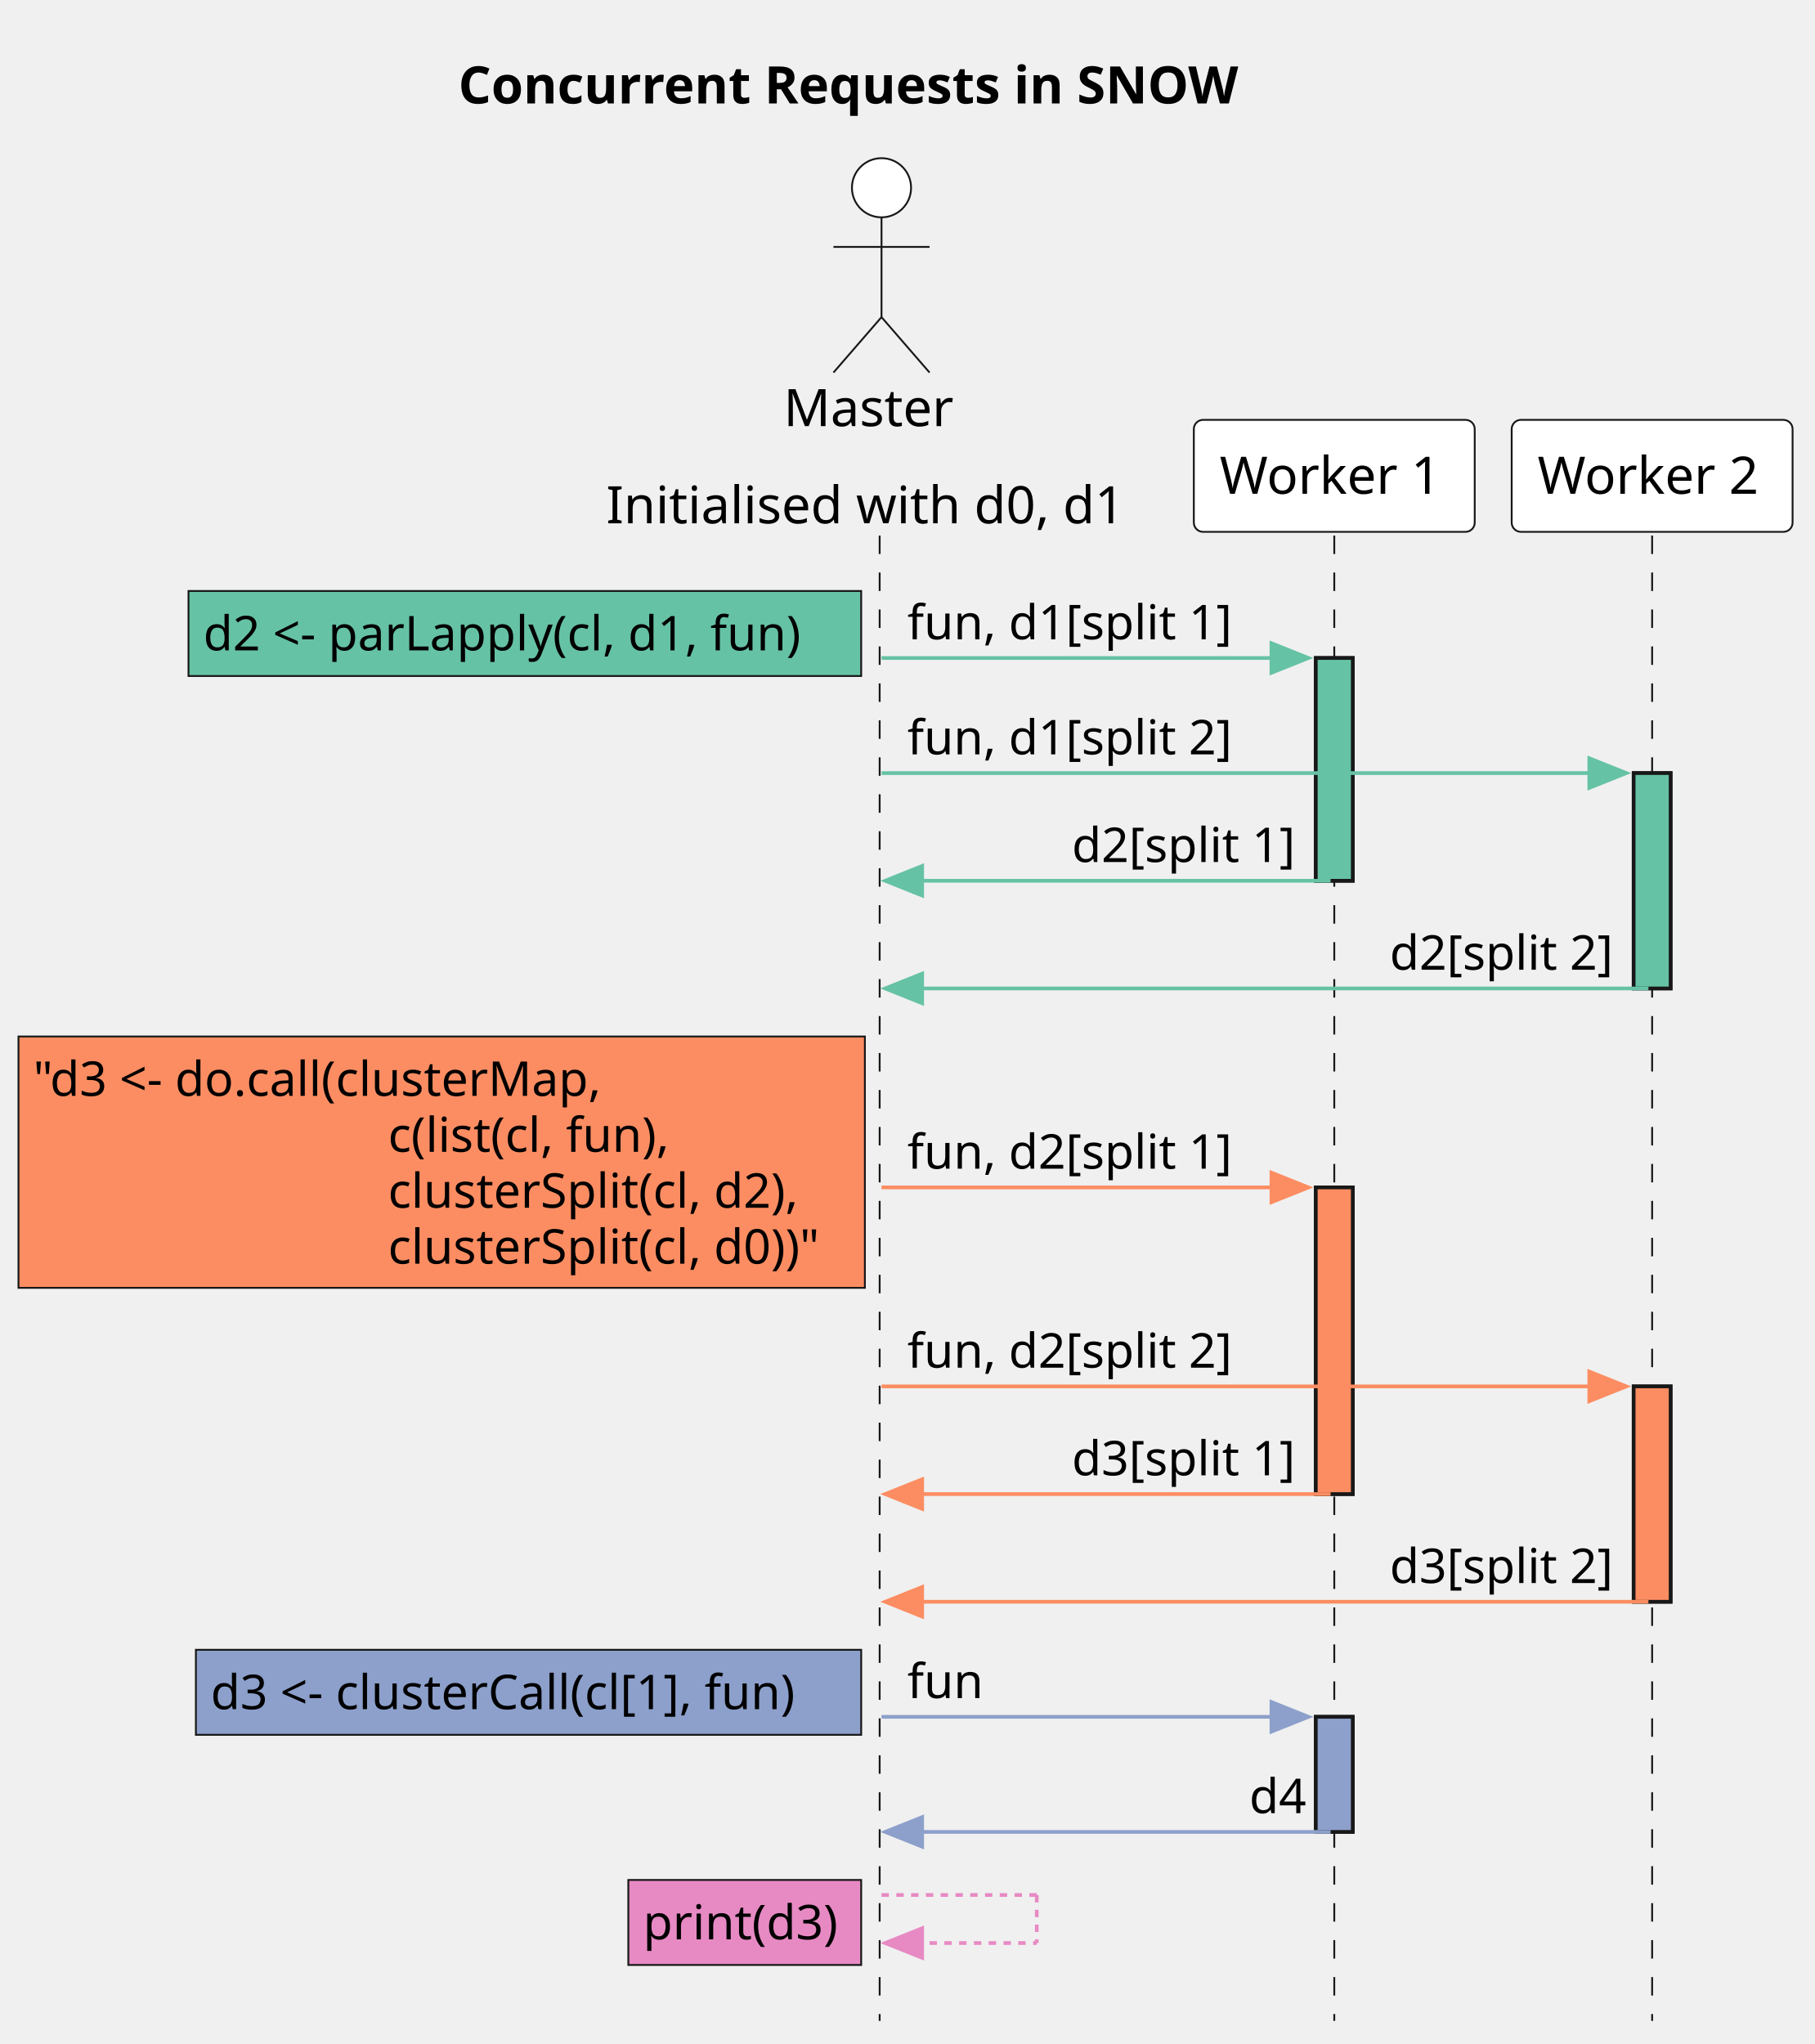
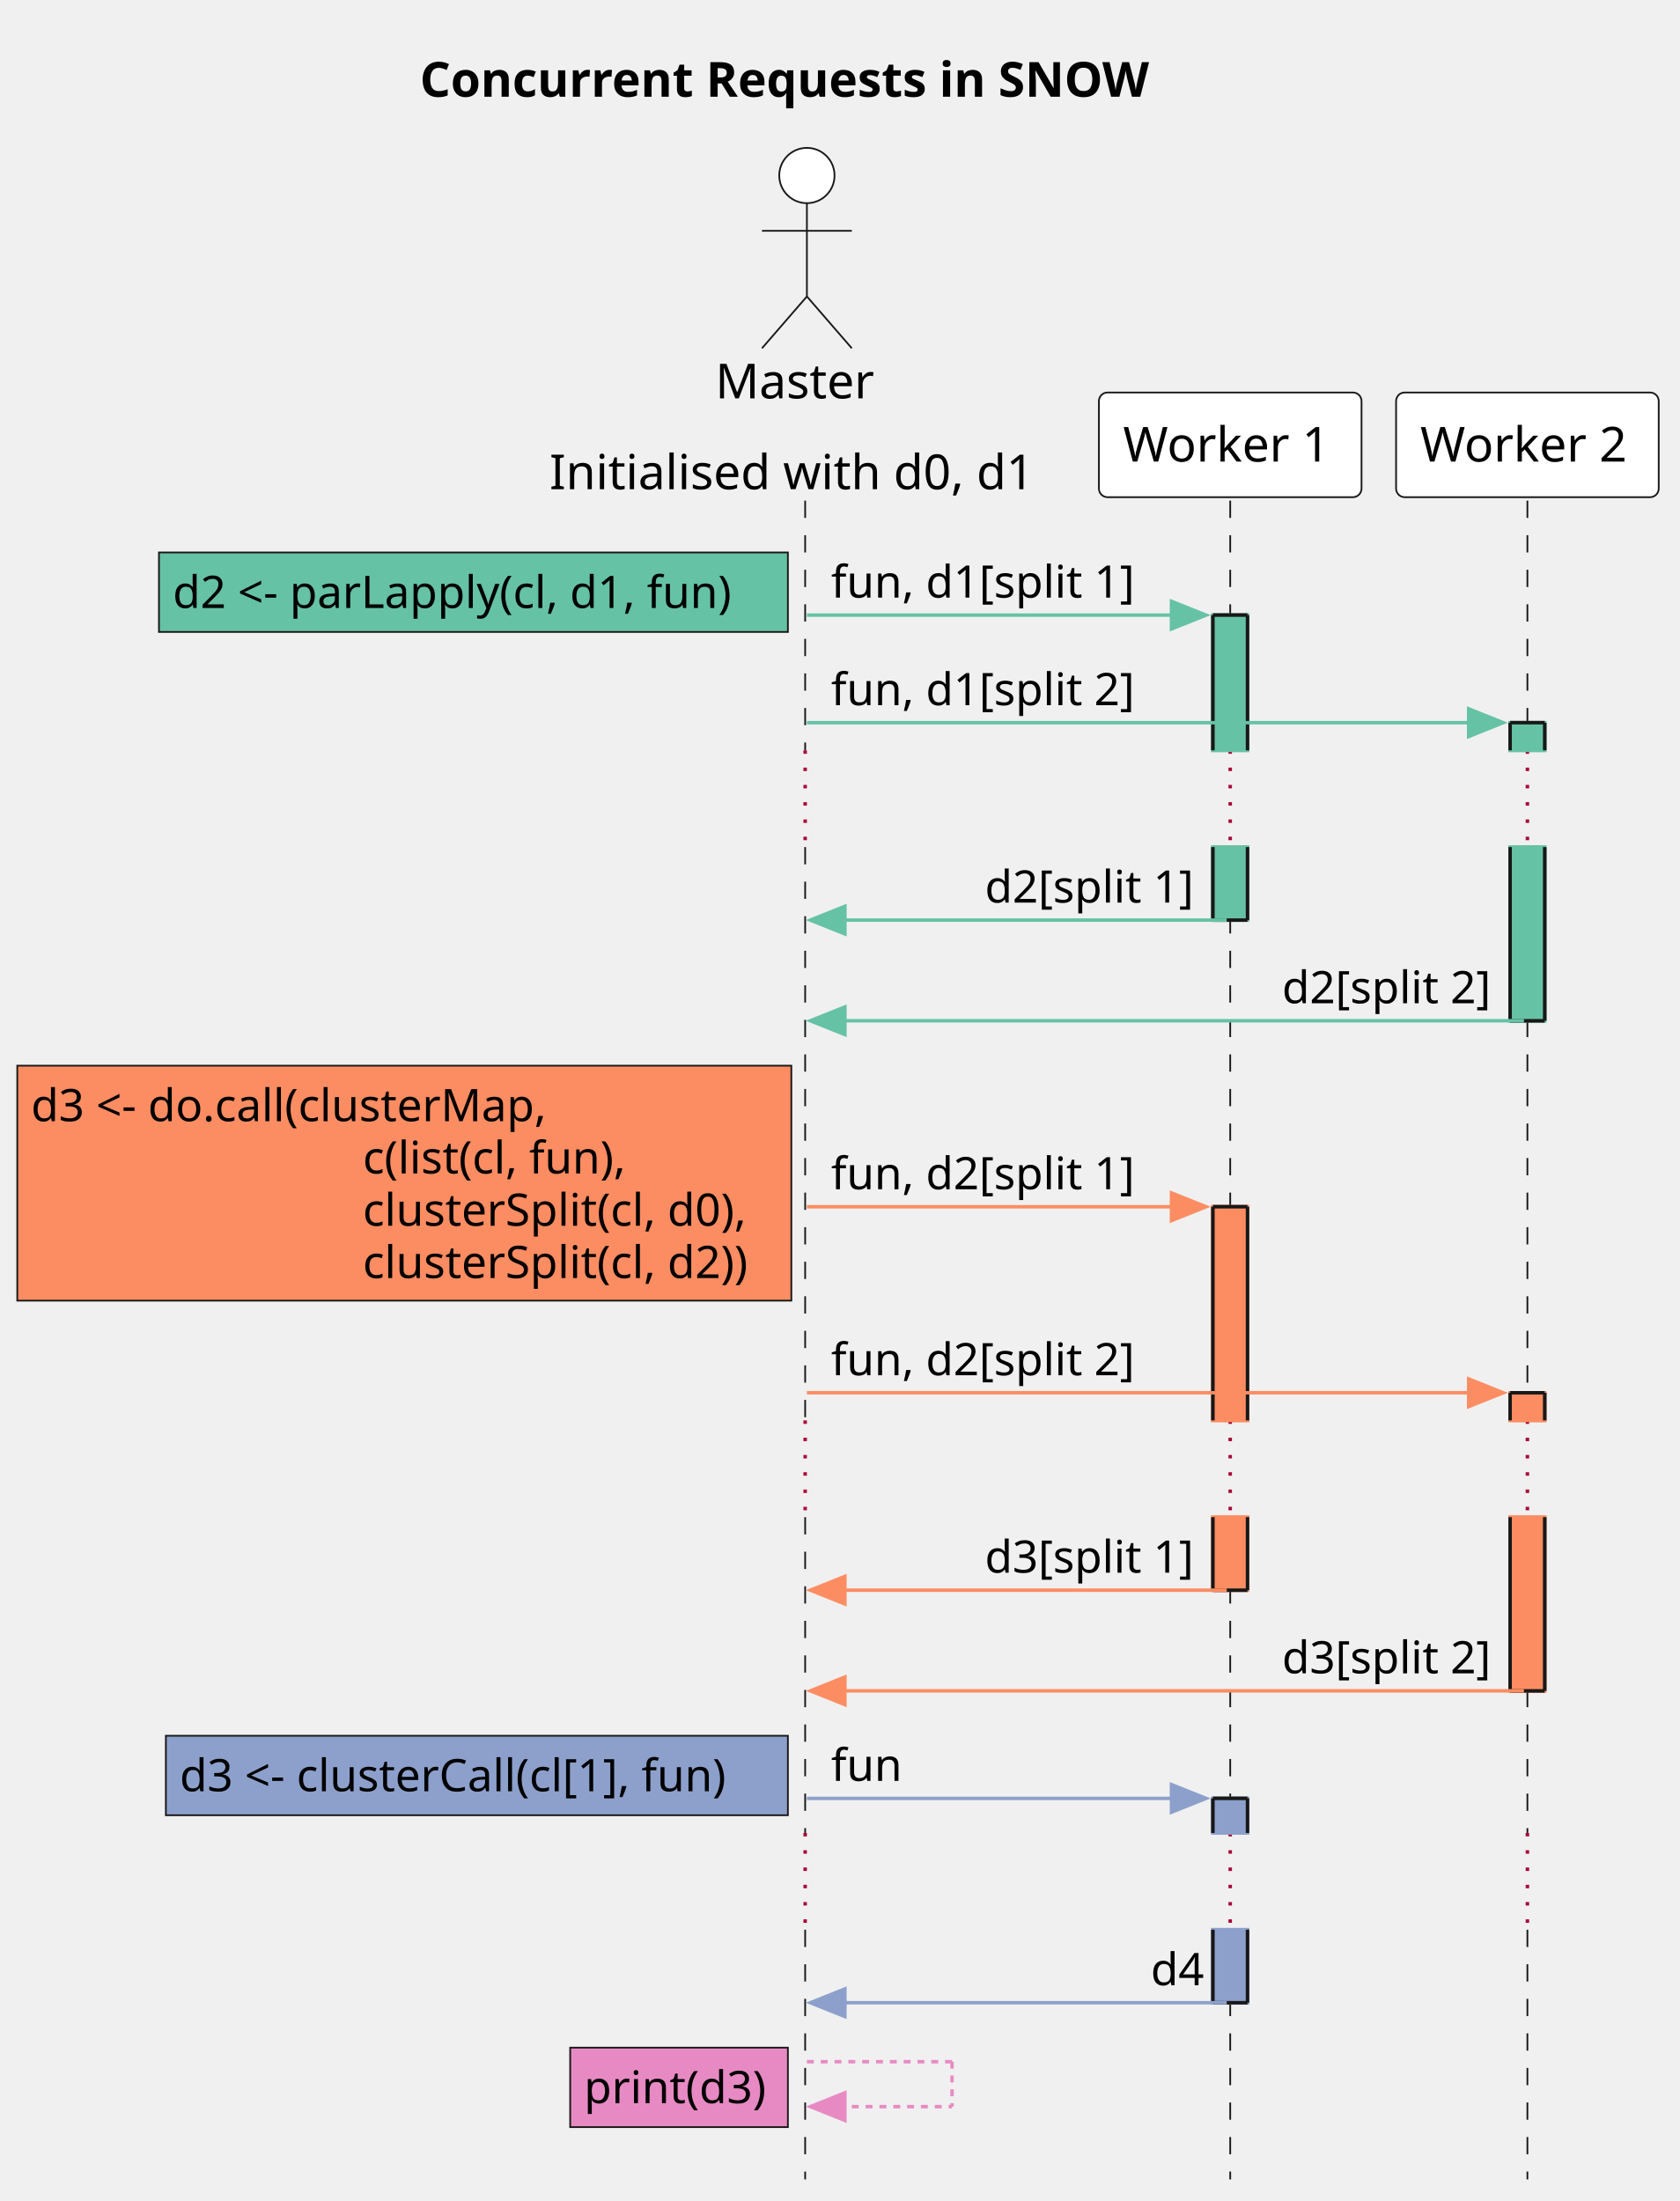
- <svg xmlns="http://www.w3.org/2000/svg" contentStyleType="text/css" height="553px" preserveAspectRatio="none" style="width:491px;height:553px;background:#FFFFFF;" version="1.1" viewBox="0 0 491 553" width="491px" zoomAndPan="magnify">
+ <svg xmlns="http://www.w3.org/2000/svg" contentStyleType="text/css" height="637px" preserveAspectRatio="none" style="width:486px;height:637px;background:#FFFFFF;" version="1.1" viewBox="0 0 486 637" width="486px" zoomAndPan="magnify">
  <defs />
  <g>
-     <rect height="26.297" style="stroke:#00000000;stroke-width:1.0;fill:none;" width="251" x="119" y="10" />
-     <text fill="#000000" font-family="sans-serif" font-size="14" font-weight="bold" lengthAdjust="spacing" textLength="241" x="124" y="27.995">Concurrent Requests in SNOW</text>
-     <rect fill="#66C2A5" height="60.266" style="stroke:#181818;stroke-width:1.0;" width="10" x="356" y="178.023" />
-     <rect fill="#FC8D62" height="82.965" style="stroke:#181818;stroke-width:1.0;" width="10" x="356" y="321.254" />
-     <rect fill="#8DA0CB" height="31.133" style="stroke:#181818;stroke-width:1.0;" width="10" x="356" y="464.484" />
-     <rect fill="#66C2A5" height="58.266" style="stroke:#181818;stroke-width:1.0;" width="10" x="442" y="209.156" />
-     <rect fill="#FC8D62" height="58.266" style="stroke:#181818;stroke-width:1.0;" width="10" x="442" y="375.086" />
-     <line style="stroke:#181818;stroke-width:0.5;stroke-dasharray:5.0,5.0;" x1="238" x2="238" y1="144.891" y2="546.75" />
-     <line style="stroke:#181818;stroke-width:0.5;stroke-dasharray:5.0,5.0;" x1="361" x2="361" y1="144.891" y2="546.75" />
-     <line style="stroke:#181818;stroke-width:0.5;stroke-dasharray:5.0,5.0;" x1="447" x2="447" y1="144.891" y2="546.75" />
-     <text fill="#000000" font-family="sans-serif" font-size="14" lengthAdjust="spacing" textLength="47" x="212" y="115.292">Master</text>
-     <line style="stroke:none;stroke-width:1.0;" x1="161" x2="310" y1="123.594" y2="123.594" />
-     <text fill="#000000" font-family="sans-serif" font-size="14" lengthAdjust="spacing" textLength="143" x="164" y="141.589">Initialised with d0, d1</text>
-     <ellipse cx="238.5" cy="50.797" fill="#FFFFFF" rx="8" ry="8" style="stroke:#181818;stroke-width:0.5;" />
-     <path d="M238.5,58.797 L238.5,85.797 M225.5,66.797 L251.5,66.797 M238.5,85.797 L225.5,100.797 M238.5,85.797 L251.5,100.797 " fill="none" style="stroke:#181818;stroke-width:0.5;" />
-     <rect fill="#FFFFFF" height="30.297" rx="2.5" ry="2.5" style="stroke:#181818;stroke-width:0.5;" width="76" x="323" y="113.594" />
-     <text fill="#000000" font-family="sans-serif" font-size="14" lengthAdjust="spacing" textLength="62" x="330" y="133.589">Worker 1</text>
-     <rect fill="#FFFFFF" height="30.297" rx="2.5" ry="2.5" style="stroke:#181818;stroke-width:0.5;" width="76" x="409" y="113.594" />
-     <text fill="#000000" font-family="sans-serif" font-size="14" lengthAdjust="spacing" textLength="62" x="416" y="133.589">Worker 2</text>
-     <rect fill="#66C2A5" height="60.266" style="stroke:#181818;stroke-width:1.0;" width="10" x="356" y="178.023" />
-     <rect fill="#FC8D62" height="82.965" style="stroke:#181818;stroke-width:1.0;" width="10" x="356" y="321.254" />
-     <rect fill="#8DA0CB" height="31.133" style="stroke:#181818;stroke-width:1.0;" width="10" x="356" y="464.484" />
-     <rect fill="#66C2A5" height="58.266" style="stroke:#181818;stroke-width:1.0;" width="10" x="442" y="209.156" />
-     <rect fill="#FC8D62" height="58.266" style="stroke:#181818;stroke-width:1.0;" width="10" x="442" y="375.086" />
-     <polygon fill="#66C2A5" points="344,174.023,354,178.023,344,182.023" style="stroke:#66C2A5;stroke-width:1.0;" />
-     <line style="stroke:#66C2A5;stroke-width:1.0;" x1="238.5" x2="350" y1="178.023" y2="178.023" />
-     <text fill="#000000" font-family="sans-serif" font-size="13" lengthAdjust="spacing" textLength="92" x="245.5" y="172.958">fun, d1[split 1]</text>
-     <rect fill="#66C2A5" height="23" style="stroke:#181818;stroke-width:0.5;" width="182" x="51" y="159.891" />
-     <text fill="#000000" font-family="sans-serif" font-size="13" lengthAdjust="spacing" textLength="174" x="55" y="175.958">d2 &lt;- parLapply(cl, d1, fun)</text>
-     <polygon fill="#66C2A5" points="430,205.156,440,209.156,430,213.156" style="stroke:#66C2A5;stroke-width:1.0;" />
-     <line style="stroke:#66C2A5;stroke-width:1.0;" x1="238.5" x2="436" y1="209.156" y2="209.156" />
-     <text fill="#000000" font-family="sans-serif" font-size="13" lengthAdjust="spacing" textLength="92" x="245.5" y="204.09">fun, d1[split 2]</text>
-     <polygon fill="#66C2A5" points="249.5,234.289,239.5,238.289,249.5,242.289" style="stroke:#66C2A5;stroke-width:1.0;" />
-     <line style="stroke:#66C2A5;stroke-width:1.0;" x1="243.5" x2="360" y1="238.289" y2="238.289" />
-     <text fill="#000000" font-family="sans-serif" font-size="13" lengthAdjust="spacing" textLength="64" x="290" y="233.223">d2[split 1]</text>
-     <polygon fill="#66C2A5" points="249.5,263.422,239.5,267.422,249.5,271.422" style="stroke:#66C2A5;stroke-width:1.0;" />
-     <line style="stroke:#66C2A5;stroke-width:1.0;" x1="243.5" x2="446" y1="267.422" y2="267.422" />
-     <text fill="#000000" font-family="sans-serif" font-size="13" lengthAdjust="spacing" textLength="64" x="376" y="262.356">d2[split 2]</text>
-     <polygon fill="#FC8D62" points="344,317.254,354,321.254,344,325.254" style="stroke:#FC8D62;stroke-width:1.0;" />
-     <line style="stroke:#FC8D62;stroke-width:1.0;" x1="238.5" x2="350" y1="321.254" y2="321.254" />
-     <text fill="#000000" font-family="sans-serif" font-size="13" lengthAdjust="spacing" textLength="92" x="245.5" y="316.188">fun, d2[split 1]</text>
-     <rect fill="#FC8D62" height="68" style="stroke:#181818;stroke-width:0.5;" width="229" x="5" y="280.422" />
-     <text fill="#000000" font-family="sans-serif" font-size="13" lengthAdjust="spacing" textLength="165" x="9" y="296.489">"d3 &lt;- do.call(clusterMap,</text>
-     <text fill="#000000" font-family="sans-serif" font-size="13" lengthAdjust="spacing" textLength="82" x="105" y="311.622">c(list(cl, fun),</text>
-     <text fill="#000000" font-family="sans-serif" font-size="13" lengthAdjust="spacing" textLength="119" x="105" y="326.754">clusterSplit(cl, d2),</text>
-     <text fill="#000000" font-family="sans-serif" font-size="13" lengthAdjust="spacing" textLength="125" x="105" y="341.887">clusterSplit(cl, d0))"</text>
-     <polygon fill="#FC8D62" points="430,371.086,440,375.086,430,379.086" style="stroke:#FC8D62;stroke-width:1.0;" />
-     <line style="stroke:#FC8D62;stroke-width:1.0;" x1="238.5" x2="436" y1="375.086" y2="375.086" />
-     <text fill="#000000" font-family="sans-serif" font-size="13" lengthAdjust="spacing" textLength="92" x="245.5" y="370.02">fun, d2[split 2]</text>
-     <polygon fill="#FC8D62" points="249.5,400.219,239.5,404.219,249.5,408.219" style="stroke:#FC8D62;stroke-width:1.0;" />
-     <line style="stroke:#FC8D62;stroke-width:1.0;" x1="243.5" x2="360" y1="404.219" y2="404.219" />
-     <text fill="#000000" font-family="sans-serif" font-size="13" lengthAdjust="spacing" textLength="64" x="290" y="399.153">d3[split 1]</text>
-     <polygon fill="#FC8D62" points="249.5,429.352,239.5,433.352,249.5,437.352" style="stroke:#FC8D62;stroke-width:1.0;" />
-     <line style="stroke:#FC8D62;stroke-width:1.0;" x1="243.5" x2="446" y1="433.352" y2="433.352" />
-     <text fill="#000000" font-family="sans-serif" font-size="13" lengthAdjust="spacing" textLength="64" x="376" y="428.286">d3[split 2]</text>
-     <polygon fill="#8DA0CB" points="344,460.484,354,464.484,344,468.484" style="stroke:#8DA0CB;stroke-width:1.0;" />
-     <line style="stroke:#8DA0CB;stroke-width:1.0;" x1="238.5" x2="350" y1="464.484" y2="464.484" />
-     <text fill="#000000" font-family="sans-serif" font-size="13" lengthAdjust="spacing" textLength="20" x="245.5" y="459.418">fun</text>
-     <rect fill="#8DA0CB" height="23" style="stroke:#181818;stroke-width:0.5;" width="180" x="53" y="446.352" />
-     <text fill="#000000" font-family="sans-serif" font-size="13" lengthAdjust="spacing" textLength="172" x="57" y="462.418">d3 &lt;- clusterCall(cl[1], fun)</text>
-     <polygon fill="#8DA0CB" points="249.5,491.617,239.5,495.617,249.5,499.617" style="stroke:#8DA0CB;stroke-width:1.0;" />
-     <line style="stroke:#8DA0CB;stroke-width:1.0;" x1="243.5" x2="360" y1="495.617" y2="495.617" />
-     <text fill="#000000" font-family="sans-serif" font-size="13" lengthAdjust="spacing" textLength="16" x="338" y="490.551">d4</text>
-     <line style="stroke:#E78AC3;stroke-width:1.0;stroke-dasharray:2.0,2.0;" x1="238.5" x2="280.5" y1="512.684" y2="512.684" />
-     <line style="stroke:#E78AC3;stroke-width:1.0;stroke-dasharray:2.0,2.0;" x1="280.5" x2="280.5" y1="512.684" y2="525.684" />
-     <line style="stroke:#E78AC3;stroke-width:1.0;stroke-dasharray:2.0,2.0;" x1="239.5" x2="280.5" y1="525.684" y2="525.684" />
-     <polygon fill="#E78AC3" points="249.5,521.684,239.5,525.684,249.5,529.684" style="stroke:#E78AC3;stroke-width:1.0;" />
-     <rect fill="#E78AC3" height="23" style="stroke:#181818;stroke-width:0.5;" width="63" x="170" y="508.617" />
-     <text fill="#000000" font-family="sans-serif" font-size="13" lengthAdjust="spacing" textLength="55" x="174" y="524.684">print(d3)</text>
+     <rect height="26.297" style="stroke:#00000000;stroke-width:1.0;fill:none;" width="251" x="116.5" y="10" />
+     <text fill="#000000" font-family="sans-serif" font-size="14" font-weight="bold" lengthAdjust="spacing" textLength="241" x="121.5" y="27.995">Concurrent Requests in SNOW</text>
+     <rect fill="#66C2A5" height="39.133" style="stroke:#66C2A5;stroke-width:1.0;" width="10" x="351" y="178.023" />
+     <line style="stroke:#181818;stroke-width:1.0;" x1="351" x2="351" y1="178.023" y2="217.156" />
+     <line style="stroke:#181818;stroke-width:1.0;" x1="361" x2="361" y1="178.023" y2="217.156" />
+     <line style="stroke:#181818;stroke-width:1.0;" x1="351" x2="361" y1="178.023" y2="178.023" />
+     <rect fill="#66C2A5" height="21.133" style="stroke:#66C2A5;stroke-width:1.0;" width="10" x="351" y="245.156" />
+     <line style="stroke:#181818;stroke-width:1.0;" x1="351" x2="351" y1="245.156" y2="266.289" />
+     <line style="stroke:#181818;stroke-width:1.0;" x1="361" x2="361" y1="245.156" y2="266.289" />
+     <line style="stroke:#181818;stroke-width:1.0;" x1="351" x2="361" y1="266.289" y2="266.289" />
+     <rect fill="#FC8D62" height="61.832" style="stroke:#FC8D62;stroke-width:1.0;" width="10" x="351" y="349.254" />
+     <line style="stroke:#181818;stroke-width:1.0;" x1="351" x2="351" y1="349.254" y2="411.086" />
+     <line style="stroke:#181818;stroke-width:1.0;" x1="361" x2="361" y1="349.254" y2="411.086" />
+     <line style="stroke:#181818;stroke-width:1.0;" x1="351" x2="361" y1="349.254" y2="349.254" />
+     <rect fill="#FC8D62" height="21.133" style="stroke:#FC8D62;stroke-width:1.0;" width="10" x="351" y="439.086" />
+     <line style="stroke:#181818;stroke-width:1.0;" x1="351" x2="351" y1="439.086" y2="460.219" />
+     <line style="stroke:#181818;stroke-width:1.0;" x1="361" x2="361" y1="439.086" y2="460.219" />
+     <line style="stroke:#181818;stroke-width:1.0;" x1="351" x2="361" y1="460.219" y2="460.219" />
+     <rect fill="#8DA0CB" height="10" style="stroke:#8DA0CB;stroke-width:1.0;" width="10" x="351" y="520.484" />
+     <line style="stroke:#181818;stroke-width:1.0;" x1="351" x2="351" y1="520.484" y2="530.484" />
+     <line style="stroke:#181818;stroke-width:1.0;" x1="361" x2="361" y1="520.484" y2="530.484" />
+     <line style="stroke:#181818;stroke-width:1.0;" x1="351" x2="361" y1="520.484" y2="520.484" />
+     <rect fill="#8DA0CB" height="21.133" style="stroke:#8DA0CB;stroke-width:1.0;" width="10" x="351" y="558.484" />
+     <line style="stroke:#181818;stroke-width:1.0;" x1="351" x2="351" y1="558.484" y2="579.617" />
+     <line style="stroke:#181818;stroke-width:1.0;" x1="361" x2="361" y1="558.484" y2="579.617" />
+     <line style="stroke:#181818;stroke-width:1.0;" x1="351" x2="361" y1="579.617" y2="579.617" />
+     <rect fill="#66C2A5" height="8" style="stroke:#66C2A5;stroke-width:1.0;" width="10" x="437" y="209.156" />
+     <line style="stroke:#181818;stroke-width:1.0;" x1="437" x2="437" y1="209.156" y2="217.156" />
+     <line style="stroke:#181818;stroke-width:1.0;" x1="447" x2="447" y1="209.156" y2="217.156" />
+     <line style="stroke:#181818;stroke-width:1.0;" x1="437" x2="447" y1="209.156" y2="209.156" />
+     <rect fill="#66C2A5" height="50.266" style="stroke:#66C2A5;stroke-width:1.0;" width="10" x="437" y="245.156" />
+     <line style="stroke:#181818;stroke-width:1.0;" x1="437" x2="437" y1="245.156" y2="295.422" />
+     <line style="stroke:#181818;stroke-width:1.0;" x1="447" x2="447" y1="245.156" y2="295.422" />
+     <line style="stroke:#181818;stroke-width:1.0;" x1="437" x2="447" y1="295.422" y2="295.422" />
+     <rect fill="#FC8D62" height="8" style="stroke:#FC8D62;stroke-width:1.0;" width="10" x="437" y="403.086" />
+     <line style="stroke:#181818;stroke-width:1.0;" x1="437" x2="437" y1="403.086" y2="411.086" />
+     <line style="stroke:#181818;stroke-width:1.0;" x1="447" x2="447" y1="403.086" y2="411.086" />
+     <line style="stroke:#181818;stroke-width:1.0;" x1="437" x2="447" y1="403.086" y2="403.086" />
+     <rect fill="#FC8D62" height="50.266" style="stroke:#FC8D62;stroke-width:1.0;" width="10" x="437" y="439.086" />
+     <line style="stroke:#181818;stroke-width:1.0;" x1="437" x2="437" y1="439.086" y2="489.352" />
+     <line style="stroke:#181818;stroke-width:1.0;" x1="447" x2="447" y1="439.086" y2="489.352" />
+     <line style="stroke:#181818;stroke-width:1.0;" x1="437" x2="447" y1="489.352" y2="489.352" />
+     <line style="stroke:#181818;stroke-width:0.5;stroke-dasharray:5.0,5.0;" x1="233" x2="233" y1="144.891" y2="217.156" />
+     <line style="stroke:#A80036;stroke-width:1.0;stroke-dasharray:1.0,4.0;" x1="233" x2="233" y1="217.156" y2="245.156" />
+     <line style="stroke:#181818;stroke-width:0.5;stroke-dasharray:5.0,5.0;" x1="233" x2="233" y1="245.156" y2="411.086" />
+     <line style="stroke:#A80036;stroke-width:1.0;stroke-dasharray:1.0,4.0;" x1="233" x2="233" y1="411.086" y2="439.086" />
+     <line style="stroke:#181818;stroke-width:0.5;stroke-dasharray:5.0,5.0;" x1="233" x2="233" y1="439.086" y2="530.484" />
+     <line style="stroke:#A80036;stroke-width:1.0;stroke-dasharray:1.0,4.0;" x1="233" x2="233" y1="530.484" y2="558.484" />
+     <line style="stroke:#181818;stroke-width:0.5;stroke-dasharray:5.0,5.0;" x1="233" x2="233" y1="558.484" y2="630.75" />
+     <line style="stroke:#181818;stroke-width:0.5;stroke-dasharray:5.0,5.0;" x1="356" x2="356" y1="144.891" y2="217.156" />
+     <line style="stroke:#A80036;stroke-width:1.0;stroke-dasharray:1.0,4.0;" x1="356" x2="356" y1="217.156" y2="245.156" />
+     <line style="stroke:#181818;stroke-width:0.5;stroke-dasharray:5.0,5.0;" x1="356" x2="356" y1="245.156" y2="411.086" />
+     <line style="stroke:#A80036;stroke-width:1.0;stroke-dasharray:1.0,4.0;" x1="356" x2="356" y1="411.086" y2="439.086" />
+     <line style="stroke:#181818;stroke-width:0.5;stroke-dasharray:5.0,5.0;" x1="356" x2="356" y1="439.086" y2="530.484" />
+     <line style="stroke:#A80036;stroke-width:1.0;stroke-dasharray:1.0,4.0;" x1="356" x2="356" y1="530.484" y2="558.484" />
+     <line style="stroke:#181818;stroke-width:0.5;stroke-dasharray:5.0,5.0;" x1="356" x2="356" y1="558.484" y2="630.75" />
+     <line style="stroke:#181818;stroke-width:0.5;stroke-dasharray:5.0,5.0;" x1="442" x2="442" y1="144.891" y2="217.156" />
+     <line style="stroke:#A80036;stroke-width:1.0;stroke-dasharray:1.0,4.0;" x1="442" x2="442" y1="217.156" y2="245.156" />
+     <line style="stroke:#181818;stroke-width:0.5;stroke-dasharray:5.0,5.0;" x1="442" x2="442" y1="245.156" y2="411.086" />
+     <line style="stroke:#A80036;stroke-width:1.0;stroke-dasharray:1.0,4.0;" x1="442" x2="442" y1="411.086" y2="439.086" />
+     <line style="stroke:#181818;stroke-width:0.5;stroke-dasharray:5.0,5.0;" x1="442" x2="442" y1="439.086" y2="530.484" />
+     <line style="stroke:#A80036;stroke-width:1.0;stroke-dasharray:1.0,4.0;" x1="442" x2="442" y1="530.484" y2="558.484" />
+     <line style="stroke:#181818;stroke-width:0.5;stroke-dasharray:5.0,5.0;" x1="442" x2="442" y1="558.484" y2="630.75" />
+     <text fill="#000000" font-family="sans-serif" font-size="14" lengthAdjust="spacing" textLength="47" x="207" y="115.292">Master</text>
+     <line style="stroke:none;stroke-width:1.0;" x1="156" x2="305" y1="123.594" y2="123.594" />
+     <text fill="#000000" font-family="sans-serif" font-size="14" lengthAdjust="spacing" textLength="143" x="159" y="141.589">Initialised with d0, d1</text>
+     <ellipse cx="233.5" cy="50.797" fill="#FFFFFF" rx="8" ry="8" style="stroke:#181818;stroke-width:0.5;" />
+     <path d="M233.5,58.797 L233.5,85.797 M220.5,66.797 L246.5,66.797 M233.5,85.797 L220.5,100.797 M233.5,85.797 L246.5,100.797 " fill="none" style="stroke:#181818;stroke-width:0.5;" />
+     <rect fill="#FFFFFF" height="30.297" rx="2.5" ry="2.5" style="stroke:#181818;stroke-width:0.5;" width="76" x="318" y="113.594" />
+     <text fill="#000000" font-family="sans-serif" font-size="14" lengthAdjust="spacing" textLength="62" x="325" y="133.589">Worker 1</text>
+     <rect fill="#FFFFFF" height="30.297" rx="2.5" ry="2.5" style="stroke:#181818;stroke-width:0.5;" width="76" x="404" y="113.594" />
+     <text fill="#000000" font-family="sans-serif" font-size="14" lengthAdjust="spacing" textLength="62" x="411" y="133.589">Worker 2</text>
+     <rect fill="#66C2A5" height="39.133" style="stroke:#66C2A5;stroke-width:1.0;" width="10" x="351" y="178.023" />
+     <line style="stroke:#181818;stroke-width:1.0;" x1="351" x2="351" y1="178.023" y2="217.156" />
+     <line style="stroke:#181818;stroke-width:1.0;" x1="361" x2="361" y1="178.023" y2="217.156" />
+     <line style="stroke:#181818;stroke-width:1.0;" x1="351" x2="361" y1="178.023" y2="178.023" />
+     <rect fill="#66C2A5" height="21.133" style="stroke:#66C2A5;stroke-width:1.0;" width="10" x="351" y="245.156" />
+     <line style="stroke:#181818;stroke-width:1.0;" x1="351" x2="351" y1="245.156" y2="266.289" />
+     <line style="stroke:#181818;stroke-width:1.0;" x1="361" x2="361" y1="245.156" y2="266.289" />
+     <line style="stroke:#181818;stroke-width:1.0;" x1="351" x2="361" y1="266.289" y2="266.289" />
+     <rect fill="#FC8D62" height="61.832" style="stroke:#FC8D62;stroke-width:1.0;" width="10" x="351" y="349.254" />
+     <line style="stroke:#181818;stroke-width:1.0;" x1="351" x2="351" y1="349.254" y2="411.086" />
+     <line style="stroke:#181818;stroke-width:1.0;" x1="361" x2="361" y1="349.254" y2="411.086" />
+     <line style="stroke:#181818;stroke-width:1.0;" x1="351" x2="361" y1="349.254" y2="349.254" />
+     <rect fill="#FC8D62" height="21.133" style="stroke:#FC8D62;stroke-width:1.0;" width="10" x="351" y="439.086" />
+     <line style="stroke:#181818;stroke-width:1.0;" x1="351" x2="351" y1="439.086" y2="460.219" />
+     <line style="stroke:#181818;stroke-width:1.0;" x1="361" x2="361" y1="439.086" y2="460.219" />
+     <line style="stroke:#181818;stroke-width:1.0;" x1="351" x2="361" y1="460.219" y2="460.219" />
+     <rect fill="#8DA0CB" height="10" style="stroke:#8DA0CB;stroke-width:1.0;" width="10" x="351" y="520.484" />
+     <line style="stroke:#181818;stroke-width:1.0;" x1="351" x2="351" y1="520.484" y2="530.484" />
+     <line style="stroke:#181818;stroke-width:1.0;" x1="361" x2="361" y1="520.484" y2="530.484" />
+     <line style="stroke:#181818;stroke-width:1.0;" x1="351" x2="361" y1="520.484" y2="520.484" />
+     <rect fill="#8DA0CB" height="21.133" style="stroke:#8DA0CB;stroke-width:1.0;" width="10" x="351" y="558.484" />
+     <line style="stroke:#181818;stroke-width:1.0;" x1="351" x2="351" y1="558.484" y2="579.617" />
+     <line style="stroke:#181818;stroke-width:1.0;" x1="361" x2="361" y1="558.484" y2="579.617" />
+     <line style="stroke:#181818;stroke-width:1.0;" x1="351" x2="361" y1="579.617" y2="579.617" />
+     <rect fill="#66C2A5" height="8" style="stroke:#66C2A5;stroke-width:1.0;" width="10" x="437" y="209.156" />
+     <line style="stroke:#181818;stroke-width:1.0;" x1="437" x2="437" y1="209.156" y2="217.156" />
+     <line style="stroke:#181818;stroke-width:1.0;" x1="447" x2="447" y1="209.156" y2="217.156" />
+     <line style="stroke:#181818;stroke-width:1.0;" x1="437" x2="447" y1="209.156" y2="209.156" />
+     <rect fill="#66C2A5" height="50.266" style="stroke:#66C2A5;stroke-width:1.0;" width="10" x="437" y="245.156" />
+     <line style="stroke:#181818;stroke-width:1.0;" x1="437" x2="437" y1="245.156" y2="295.422" />
+     <line style="stroke:#181818;stroke-width:1.0;" x1="447" x2="447" y1="245.156" y2="295.422" />
+     <line style="stroke:#181818;stroke-width:1.0;" x1="437" x2="447" y1="295.422" y2="295.422" />
+     <rect fill="#FC8D62" height="8" style="stroke:#FC8D62;stroke-width:1.0;" width="10" x="437" y="403.086" />
+     <line style="stroke:#181818;stroke-width:1.0;" x1="437" x2="437" y1="403.086" y2="411.086" />
+     <line style="stroke:#181818;stroke-width:1.0;" x1="447" x2="447" y1="403.086" y2="411.086" />
+     <line style="stroke:#181818;stroke-width:1.0;" x1="437" x2="447" y1="403.086" y2="403.086" />
+     <rect fill="#FC8D62" height="50.266" style="stroke:#FC8D62;stroke-width:1.0;" width="10" x="437" y="439.086" />
+     <line style="stroke:#181818;stroke-width:1.0;" x1="437" x2="437" y1="439.086" y2="489.352" />
+     <line style="stroke:#181818;stroke-width:1.0;" x1="447" x2="447" y1="439.086" y2="489.352" />
+     <line style="stroke:#181818;stroke-width:1.0;" x1="437" x2="447" y1="489.352" y2="489.352" />
+     <polygon fill="#66C2A5" points="339,174.023,349,178.023,339,182.023" style="stroke:#66C2A5;stroke-width:1.0;" />
+     <line style="stroke:#66C2A5;stroke-width:1.0;" x1="233.5" x2="345" y1="178.023" y2="178.023" />
+     <text fill="#000000" font-family="sans-serif" font-size="13" lengthAdjust="spacing" textLength="92" x="240.5" y="172.958">fun, d1[split 1]</text>
+     <rect fill="#66C2A5" height="23" style="stroke:#181818;stroke-width:0.5;" width="182" x="46" y="159.891" />
+     <text fill="#000000" font-family="sans-serif" font-size="13" lengthAdjust="spacing" textLength="174" x="50" y="175.958">d2 &lt;- parLapply(cl, d1, fun)</text>
+     <polygon fill="#66C2A5" points="425,205.156,435,209.156,425,213.156" style="stroke:#66C2A5;stroke-width:1.0;" />
+     <line style="stroke:#66C2A5;stroke-width:1.0;" x1="233.5" x2="431" y1="209.156" y2="209.156" />
+     <text fill="#000000" font-family="sans-serif" font-size="13" lengthAdjust="spacing" textLength="92" x="240.5" y="204.09">fun, d1[split 2]</text>
+     <polygon fill="#66C2A5" points="244.5,262.289,234.5,266.289,244.5,270.289" style="stroke:#66C2A5;stroke-width:1.0;" />
+     <line style="stroke:#66C2A5;stroke-width:1.0;" x1="238.5" x2="355" y1="266.289" y2="266.289" />
+     <text fill="#000000" font-family="sans-serif" font-size="13" lengthAdjust="spacing" textLength="64" x="285" y="261.223">d2[split 1]</text>
+     <polygon fill="#66C2A5" points="244.5,291.422,234.5,295.422,244.5,299.422" style="stroke:#66C2A5;stroke-width:1.0;" />
+     <line style="stroke:#66C2A5;stroke-width:1.0;" x1="238.5" x2="441" y1="295.422" y2="295.422" />
+     <text fill="#000000" font-family="sans-serif" font-size="13" lengthAdjust="spacing" textLength="64" x="371" y="290.356">d2[split 2]</text>
+     <polygon fill="#FC8D62" points="339,345.254,349,349.254,339,353.254" style="stroke:#FC8D62;stroke-width:1.0;" />
+     <line style="stroke:#FC8D62;stroke-width:1.0;" x1="233.5" x2="345" y1="349.254" y2="349.254" />
+     <text fill="#000000" font-family="sans-serif" font-size="13" lengthAdjust="spacing" textLength="92" x="240.5" y="344.188">fun, d2[split 1]</text>
+     <rect fill="#FC8D62" height="68" style="stroke:#181818;stroke-width:0.5;" width="224" x="5" y="308.422" />
+     <text fill="#000000" font-family="sans-serif" font-size="13" lengthAdjust="spacing" textLength="160" x="9" y="324.489">d3 &lt;- do.call(clusterMap,</text>
+     <text fill="#000000" font-family="sans-serif" font-size="13" lengthAdjust="spacing" textLength="82" x="105" y="339.622">c(list(cl, fun),</text>
+     <text fill="#000000" font-family="sans-serif" font-size="13" lengthAdjust="spacing" textLength="119" x="105" y="354.754">clusterSplit(cl, d0),</text>
+     <text fill="#000000" font-family="sans-serif" font-size="13" lengthAdjust="spacing" textLength="120" x="105" y="369.887">clusterSplit(cl, d2))</text>
+     <polygon fill="#FC8D62" points="425,399.086,435,403.086,425,407.086" style="stroke:#FC8D62;stroke-width:1.0;" />
+     <line style="stroke:#FC8D62;stroke-width:1.0;" x1="233.5" x2="431" y1="403.086" y2="403.086" />
+     <text fill="#000000" font-family="sans-serif" font-size="13" lengthAdjust="spacing" textLength="92" x="240.5" y="398.02">fun, d2[split 2]</text>
+     <polygon fill="#FC8D62" points="244.5,456.219,234.5,460.219,244.5,464.219" style="stroke:#FC8D62;stroke-width:1.0;" />
+     <line style="stroke:#FC8D62;stroke-width:1.0;" x1="238.5" x2="355" y1="460.219" y2="460.219" />
+     <text fill="#000000" font-family="sans-serif" font-size="13" lengthAdjust="spacing" textLength="64" x="285" y="455.153">d3[split 1]</text>
+     <polygon fill="#FC8D62" points="244.5,485.352,234.5,489.352,244.5,493.352" style="stroke:#FC8D62;stroke-width:1.0;" />
+     <line style="stroke:#FC8D62;stroke-width:1.0;" x1="238.5" x2="441" y1="489.352" y2="489.352" />
+     <text fill="#000000" font-family="sans-serif" font-size="13" lengthAdjust="spacing" textLength="64" x="371" y="484.286">d3[split 2]</text>
+     <polygon fill="#8DA0CB" points="339,516.484,349,520.484,339,524.484" style="stroke:#8DA0CB;stroke-width:1.0;" />
+     <line style="stroke:#8DA0CB;stroke-width:1.0;" x1="233.5" x2="345" y1="520.484" y2="520.484" />
+     <text fill="#000000" font-family="sans-serif" font-size="13" lengthAdjust="spacing" textLength="20" x="240.5" y="515.418">fun</text>
+     <rect fill="#8DA0CB" height="23" style="stroke:#181818;stroke-width:0.5;" width="180" x="48" y="502.352" />
+     <text fill="#000000" font-family="sans-serif" font-size="13" lengthAdjust="spacing" textLength="172" x="52" y="518.418">d3 &lt;- clusterCall(cl[1], fun)</text>
+     <polygon fill="#8DA0CB" points="244.5,575.617,234.5,579.617,244.5,583.617" style="stroke:#8DA0CB;stroke-width:1.0;" />
+     <line style="stroke:#8DA0CB;stroke-width:1.0;" x1="238.5" x2="355" y1="579.617" y2="579.617" />
+     <text fill="#000000" font-family="sans-serif" font-size="13" lengthAdjust="spacing" textLength="16" x="333" y="574.551">d4</text>
+     <line style="stroke:#E78AC3;stroke-width:1.0;stroke-dasharray:2.0,2.0;" x1="233.5" x2="275.5" y1="596.684" y2="596.684" />
+     <line style="stroke:#E78AC3;stroke-width:1.0;stroke-dasharray:2.0,2.0;" x1="275.5" x2="275.5" y1="596.684" y2="609.684" />
+     <line style="stroke:#E78AC3;stroke-width:1.0;stroke-dasharray:2.0,2.0;" x1="234.5" x2="275.5" y1="609.684" y2="609.684" />
+     <polygon fill="#E78AC3" points="244.5,605.684,234.5,609.684,244.5,613.684" style="stroke:#E78AC3;stroke-width:1.0;" />
+     <rect fill="#E78AC3" height="23" style="stroke:#181818;stroke-width:0.5;" width="63" x="165" y="592.617" />
+     <text fill="#000000" font-family="sans-serif" font-size="13" lengthAdjust="spacing" textLength="55" x="169" y="608.684">print(d3)</text>
  </g>
</svg>
